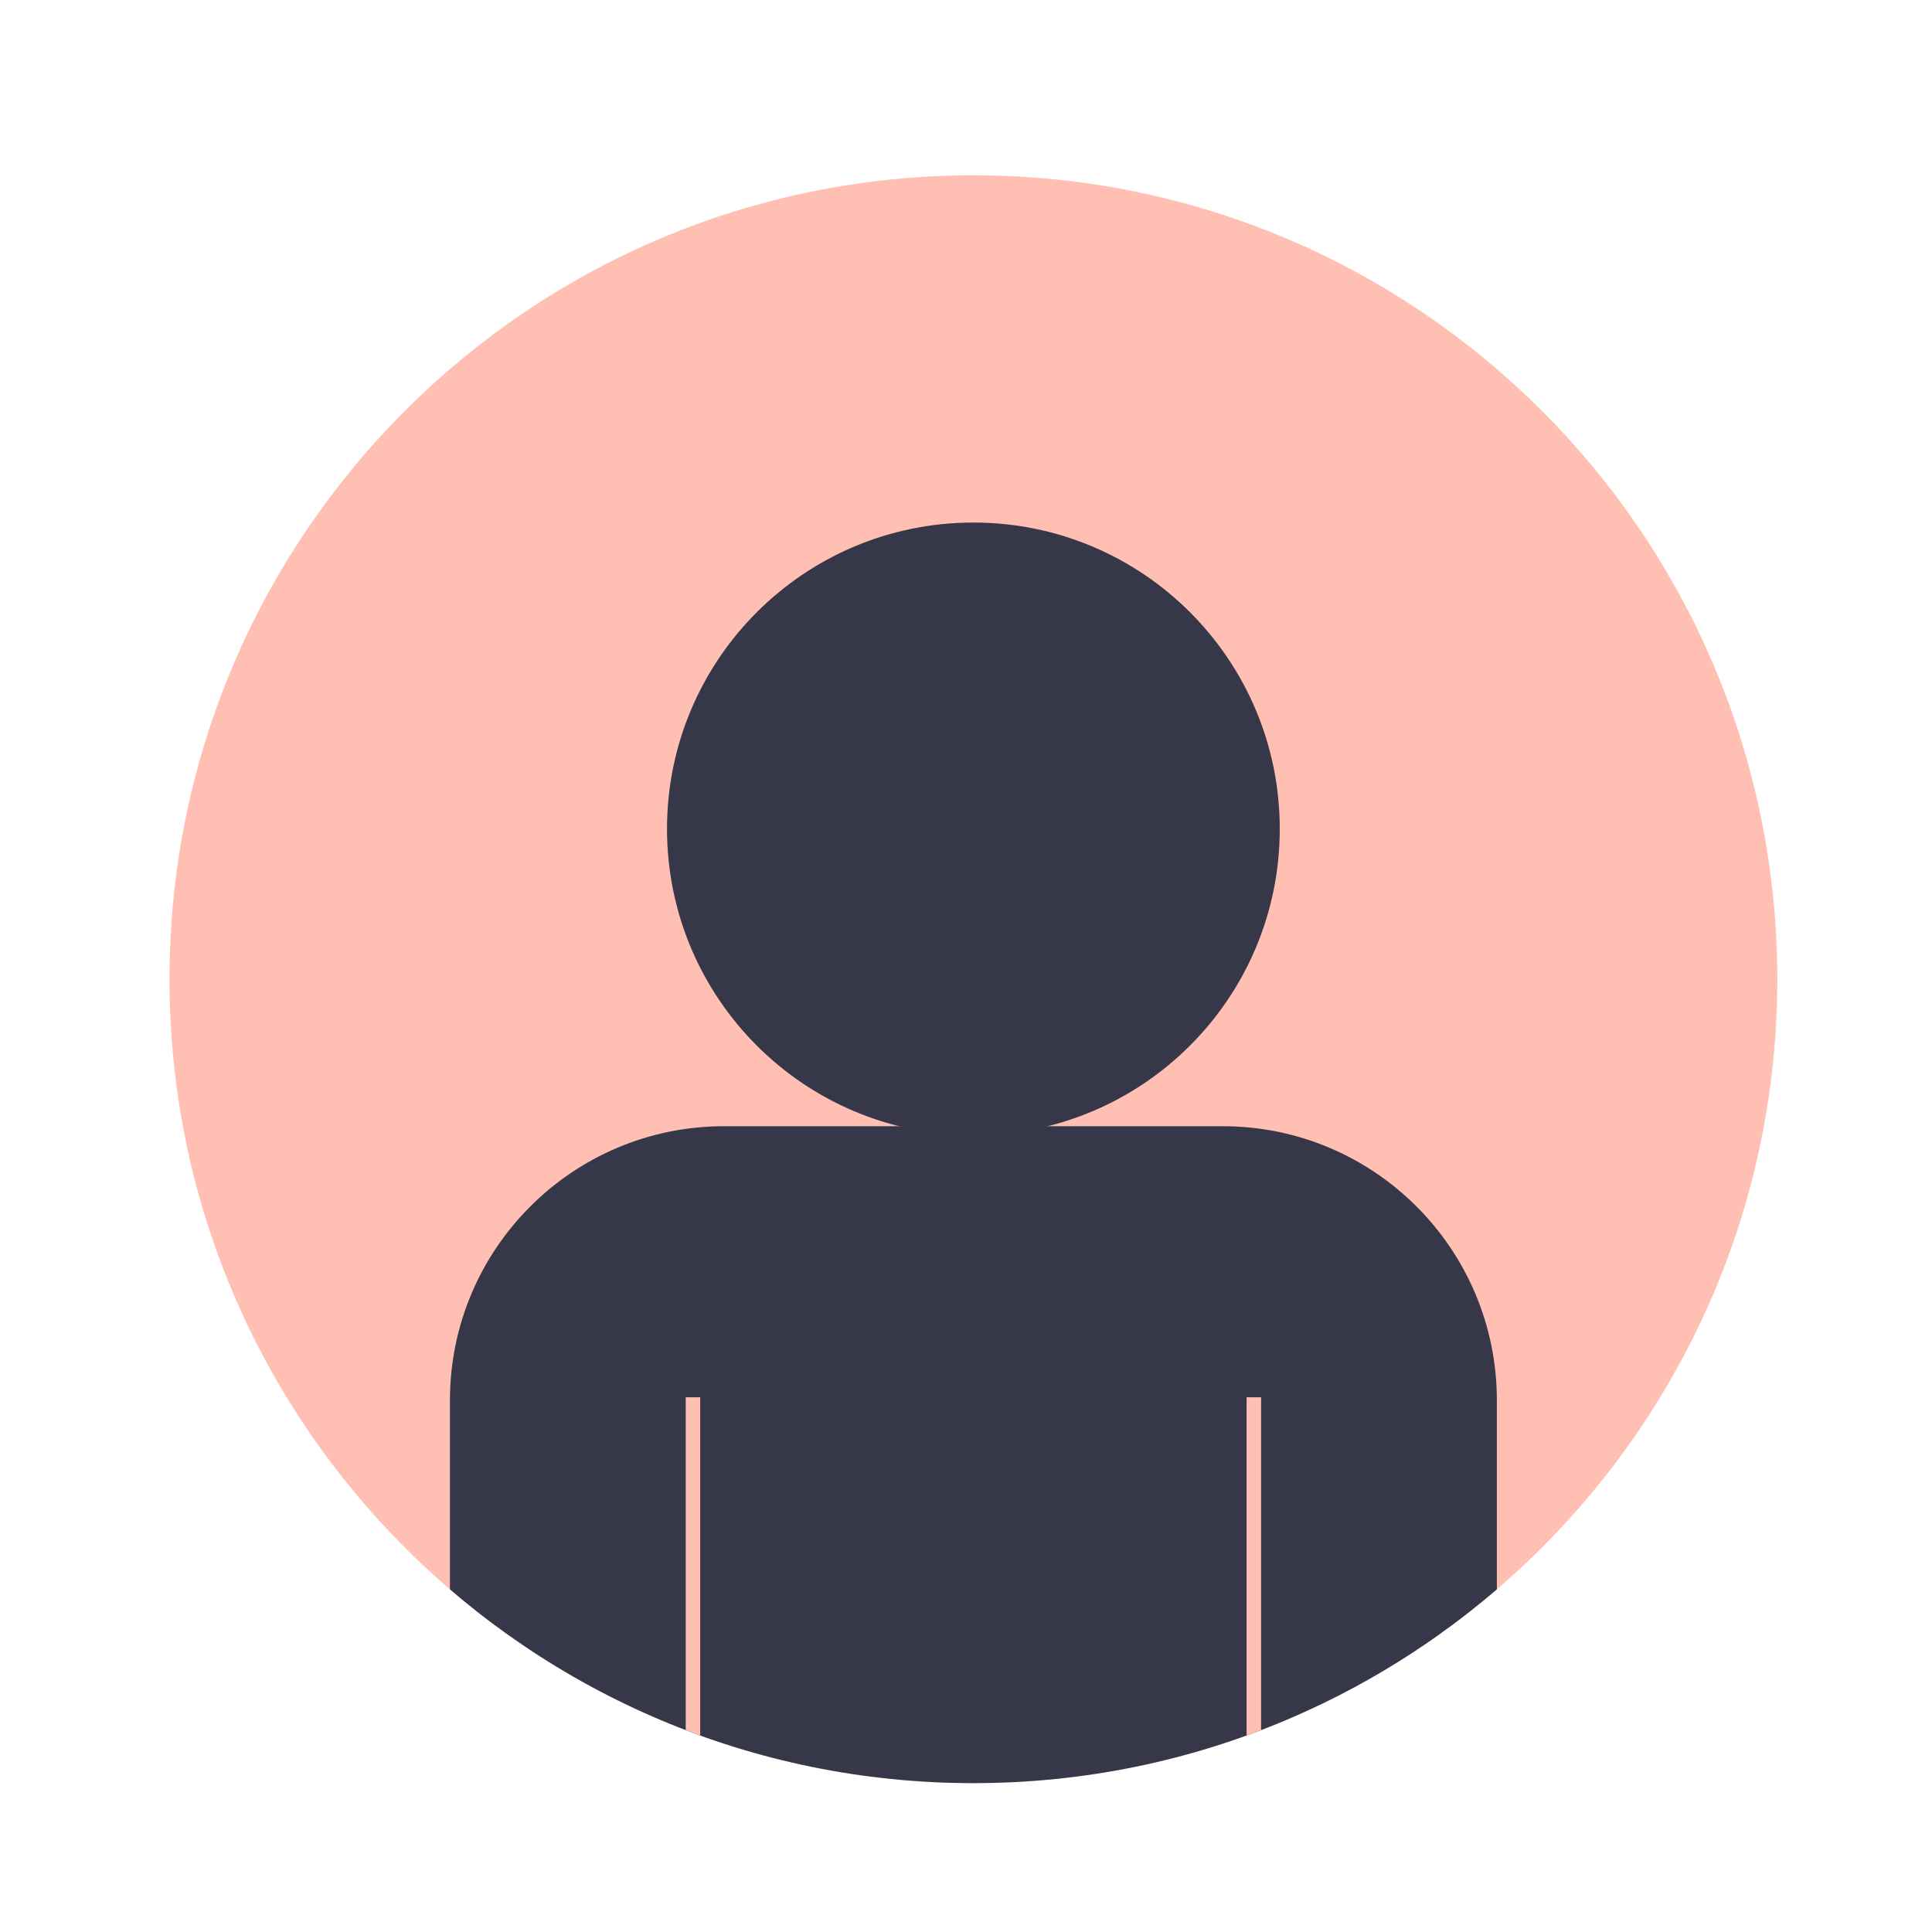
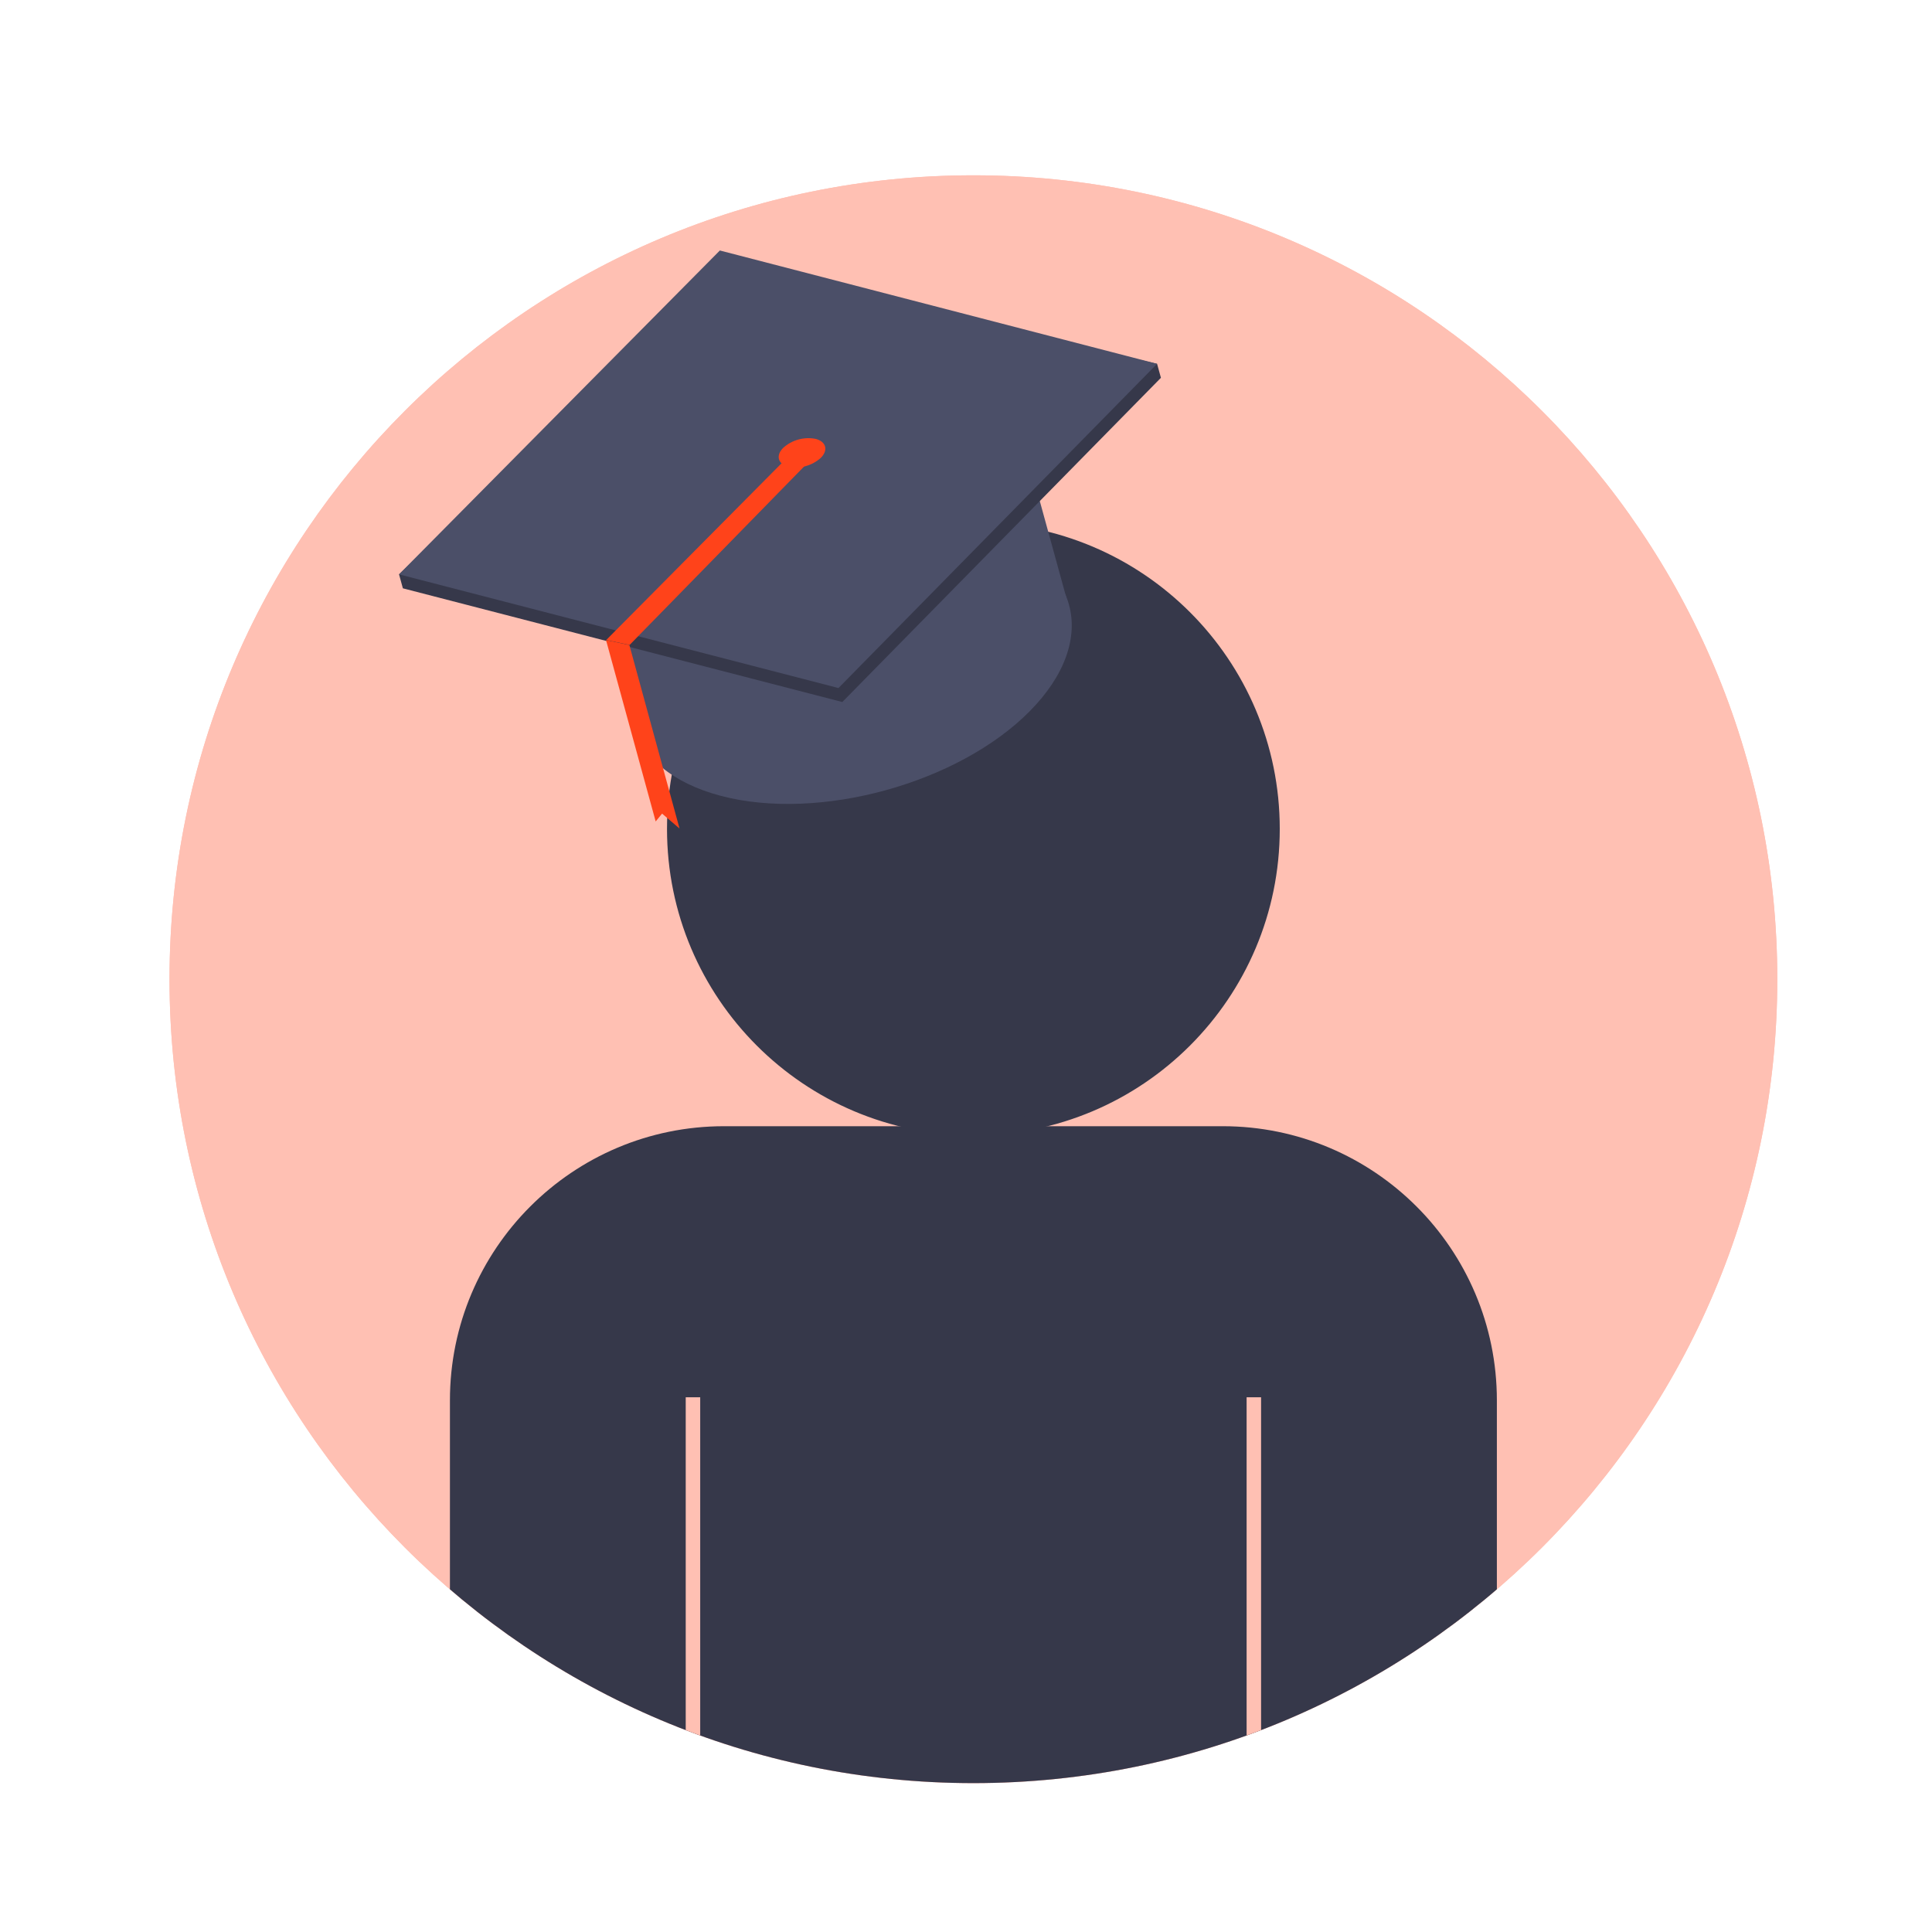
<svg xmlns="http://www.w3.org/2000/svg" id="Layer_1" data-name="Layer 1" viewBox="0 0 533.74 533.74">
  <defs>
-     <style>.cls-1{fill:#ffc0b3;}.cls-2{clip-path:url(#clip-path);}.cls-3,.cls-4{fill:#36384a;}.cls-3{stroke:#36384a;}.cls-3,.cls-5{stroke-miterlimit:10;stroke-width:4px;}.cls-5{fill:#23bed0;stroke:#ffc0b3;}</style>
+     <style>.cls-1,.cls-2{fill:#ffc0b3;}.cls-2,.cls-3{clip-path:url(#clip-path);}.cls-4,.cls-5{fill:#36384a;}.cls-4{stroke:#36384a;}.cls-4,.cls-6{stroke-miterlimit:10;stroke-width:4px;}.cls-6{fill:#23bed0;stroke:#ffc0b3;}.cls-7{fill:#4b4f68;}.cls-8{fill:#ff431a;}</style>
    <clipPath id="clip-path">
      <path id="SVGID" class="cls-1" d="M491,270.52c0,122.65-99.43,222.09-222.09,222.09S46.83,393.17,46.83,270.52,146.25,48.43,268.91,48.43,491,147.86,491,270.52Z" />
    </clipPath>
  </defs>
-   <path id="SVGID-2" data-name="SVGID" class="cls-1" d="M491,270.52c0,122.65-99.43,222.09-222.09,222.09S46.83,393.17,46.83,270.52,146.25,48.43,268.91,48.43,491,147.86,491,270.52Z" />
-   <g class="cls-2">
-     <path class="cls-3" d="M351.55,229a82.64,82.64,0,1,1-82.64-82.64A82.63,82.63,0,0,1,351.55,229Z" />
-     <path class="cls-4" d="M413.53,612.4a75.75,75.75,0,0,1-75.76,75.76H200.05A75.75,75.75,0,0,1,124.3,612.4V386.88a75.74,75.74,0,0,1,75.75-75.75H337.77a75.75,75.75,0,0,1,75.76,75.75Z" />
-     <line class="cls-5" x1="191.44" y1="386.02" x2="191.44" y2="646.84" />
-     <line class="cls-5" x1="346.39" y1="386.02" x2="346.39" y2="646.84" />
+   <path id="SVGID-3" data-name="SVGID" class="cls-1" d="M491,270.52c0,122.65-99.43,222.09-222.09,222.09S46.83,393.17,46.83,270.52,146.25,48.43,268.91,48.43,491,147.86,491,270.52Z" />
+   <path id="SVGID-4" data-name="SVGID" class="cls-1" d="M491,270.52c0,122.65-99.43,222.09-222.09,222.09S46.83,393.17,46.83,270.52,146.25,48.43,268.91,48.43,491,147.86,491,270.52Z" />
+   <g class="cls-3">
+     <path class="cls-4" d="M351.55,229a82.64,82.64,0,1,1-82.64-82.64A82.63,82.63,0,0,1,351.55,229Z" />
+     <path class="cls-5" d="M413.53,612.4a75.75,75.75,0,0,1-75.76,75.76H200.05A75.75,75.75,0,0,1,124.3,612.4V386.88a75.74,75.74,0,0,1,75.75-75.75H337.77a75.75,75.75,0,0,1,75.76,75.75Z" />
+     <line class="cls-6" x1="191.44" y1="386.02" x2="191.44" y2="646.84" />
+     <line class="cls-6" x1="346.39" y1="386.02" x2="346.39" y2="646.84" />
  </g>
+   <path class="cls-7" d="M271,147.33c27.15,7.08,33.22,29.19,13.49,49.14S226.35,227,199.2,219.88,166,190.7,185.7,170.75C180.29,176.22,278.39,149.27,271,147.33Z" />
+   <rect class="cls-7" x="164.98" y="126.44" width="124.77" height="58.9" transform="translate(487.9 246) rotate(164.64)" />
+   <path class="cls-7" d="M256,92.89c27.16,7.07,33.23,29.18,13.5,49.13s-58.09,30.49-85.25,23.42S151,136.26,170.75,116.31,228.84,85.82,256,92.89Z" />
+   <polygon class="cls-5" points="320.72 104.37 232.7 193.94 111.3 162.53 110.24 158.67 199.93 73.06 319.66 100.51 320.72 104.37" />
+   <polygon class="cls-7" points="319.66 100.51 231.64 190.08 110.24 158.67 198.87 69.2 319.66 100.51" />
+   <path class="cls-8" d="M225.35,121.25c2.88.75,3.52,3.1,1.43,5.22a10.43,10.43,0,0,1-9,2.48c-2.88-.75-3.52-3.1-1.43-5.21A10.4,10.4,0,0,1,225.35,121.25Z" />
+   <polygon class="cls-8" points="223.43 127.56 173.94 178.17 167.48 176.81 217.72 126.17 223.43 127.56" />
+   <polygon class="cls-8" points="173.87 178.19 187.73 228.89 182.91 224.77 181.14 226.94 167.42 176.83 173.87 178.19" />
</svg>
